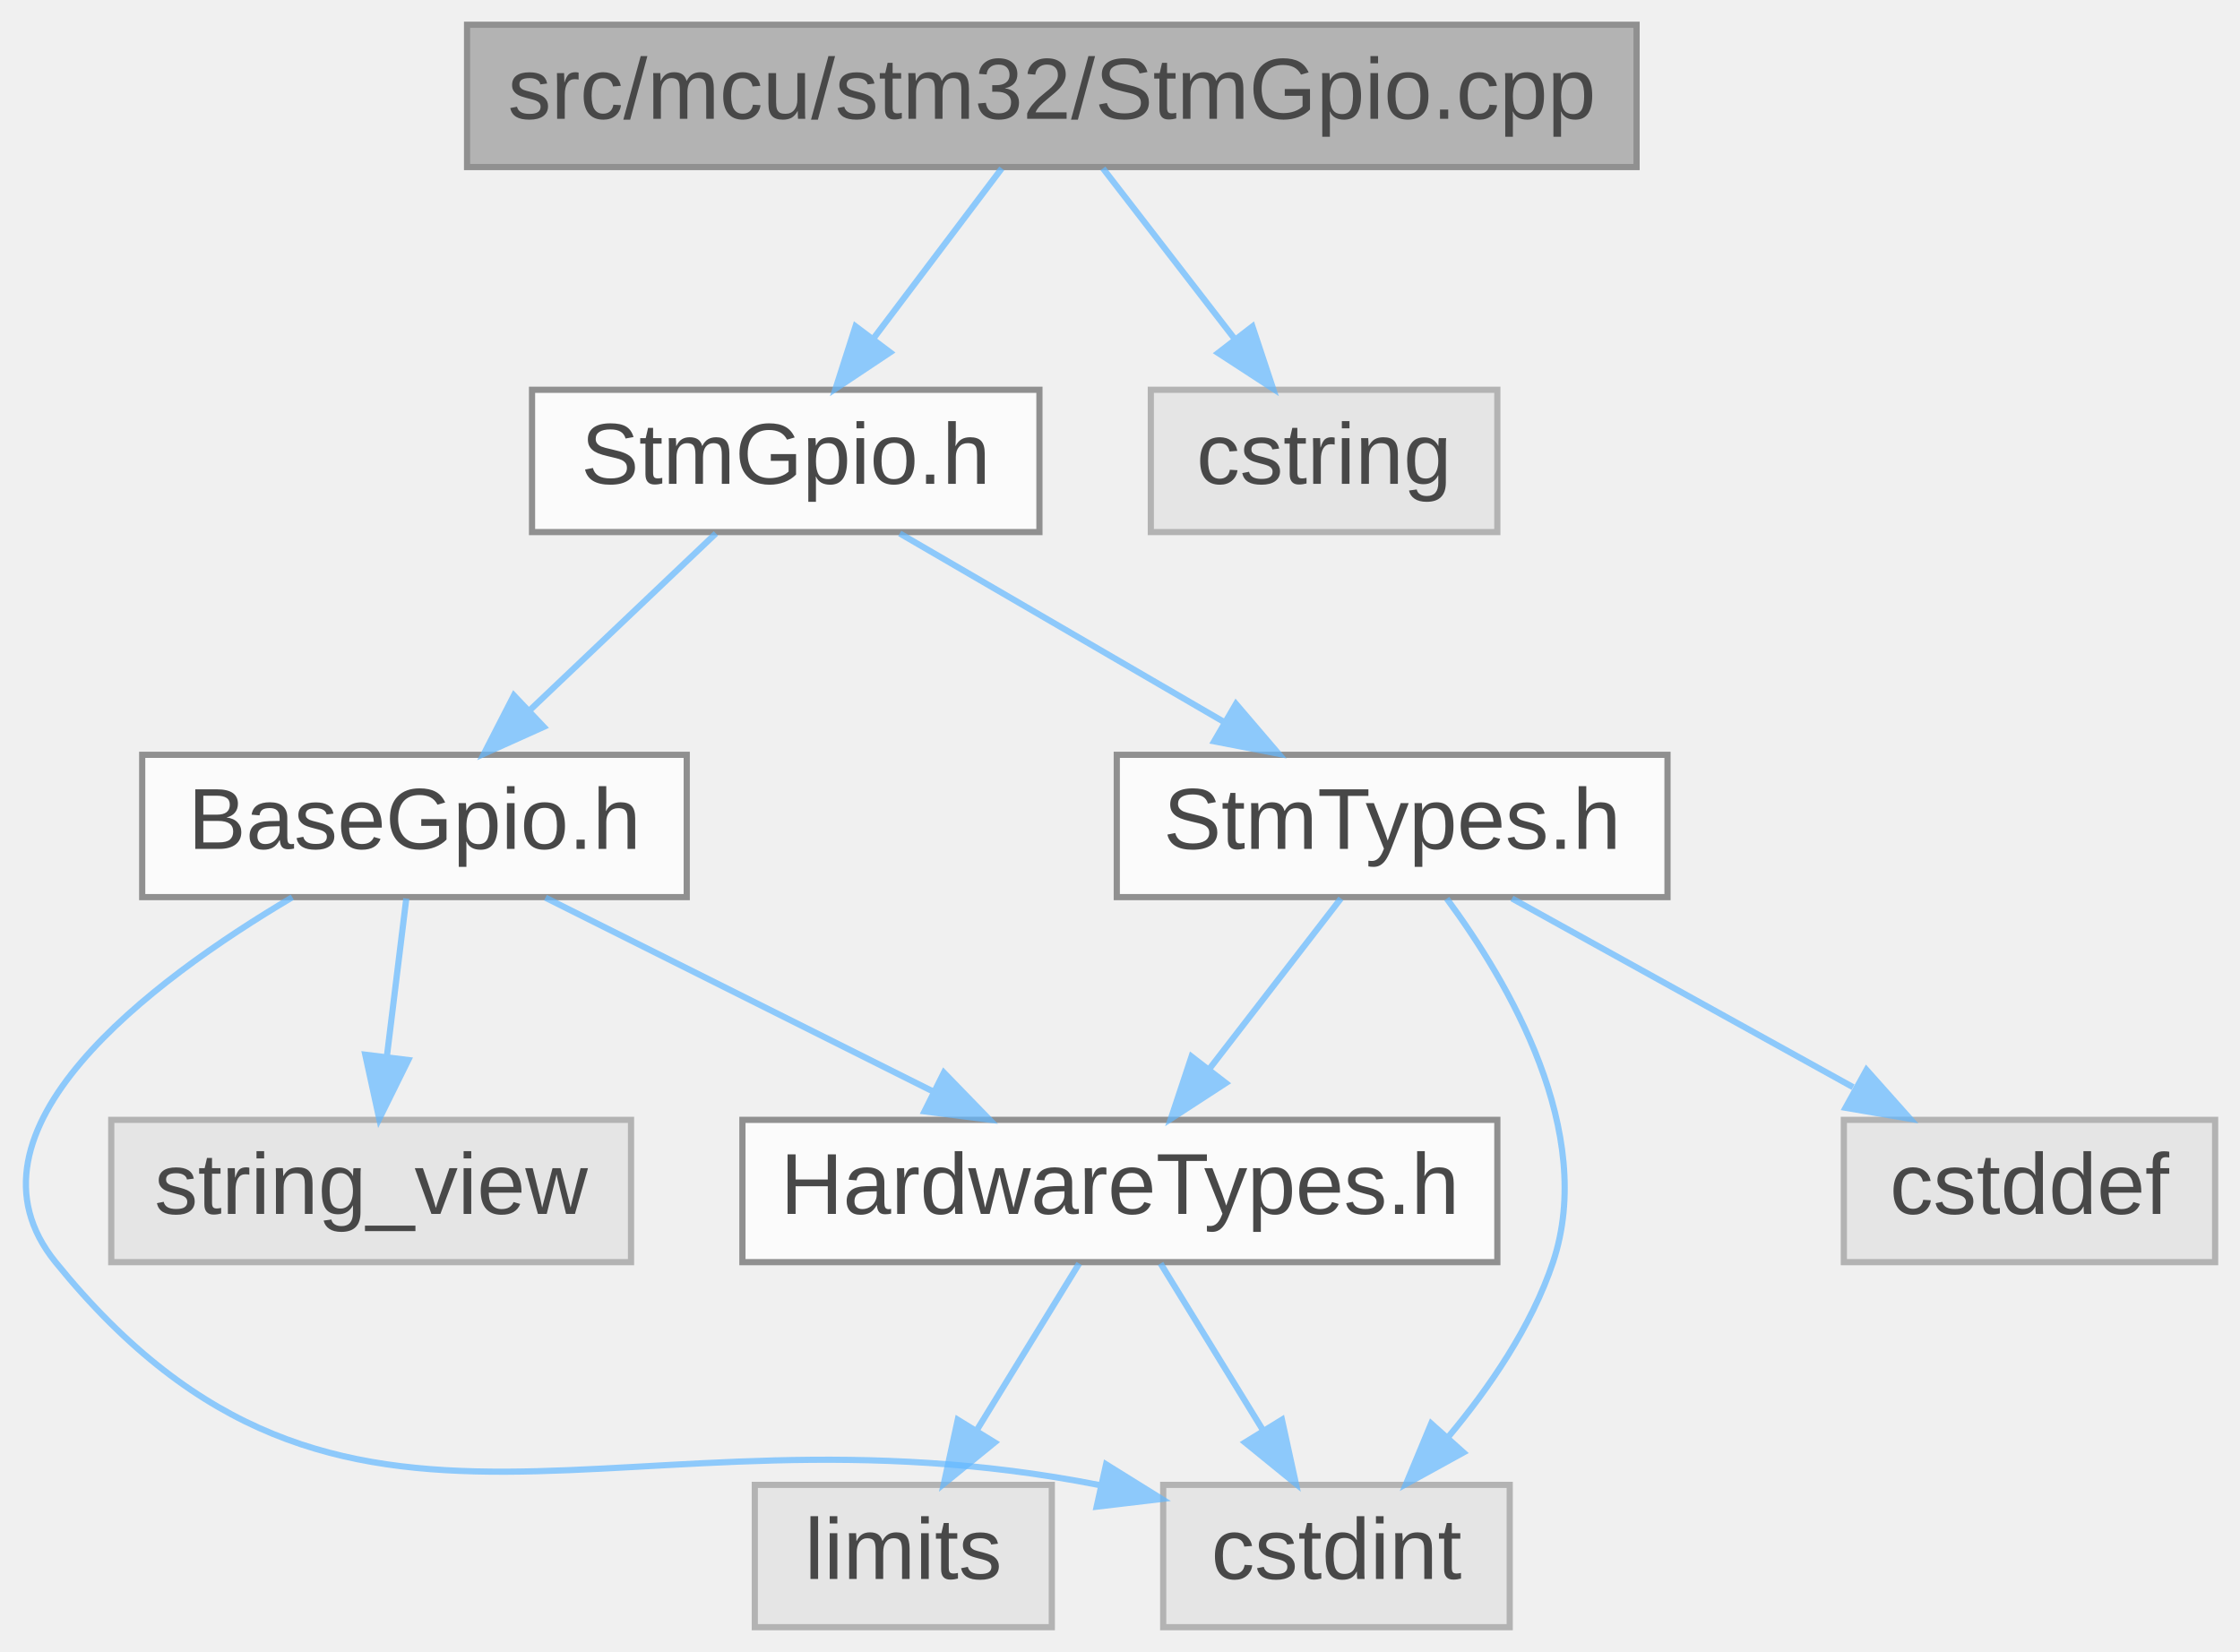
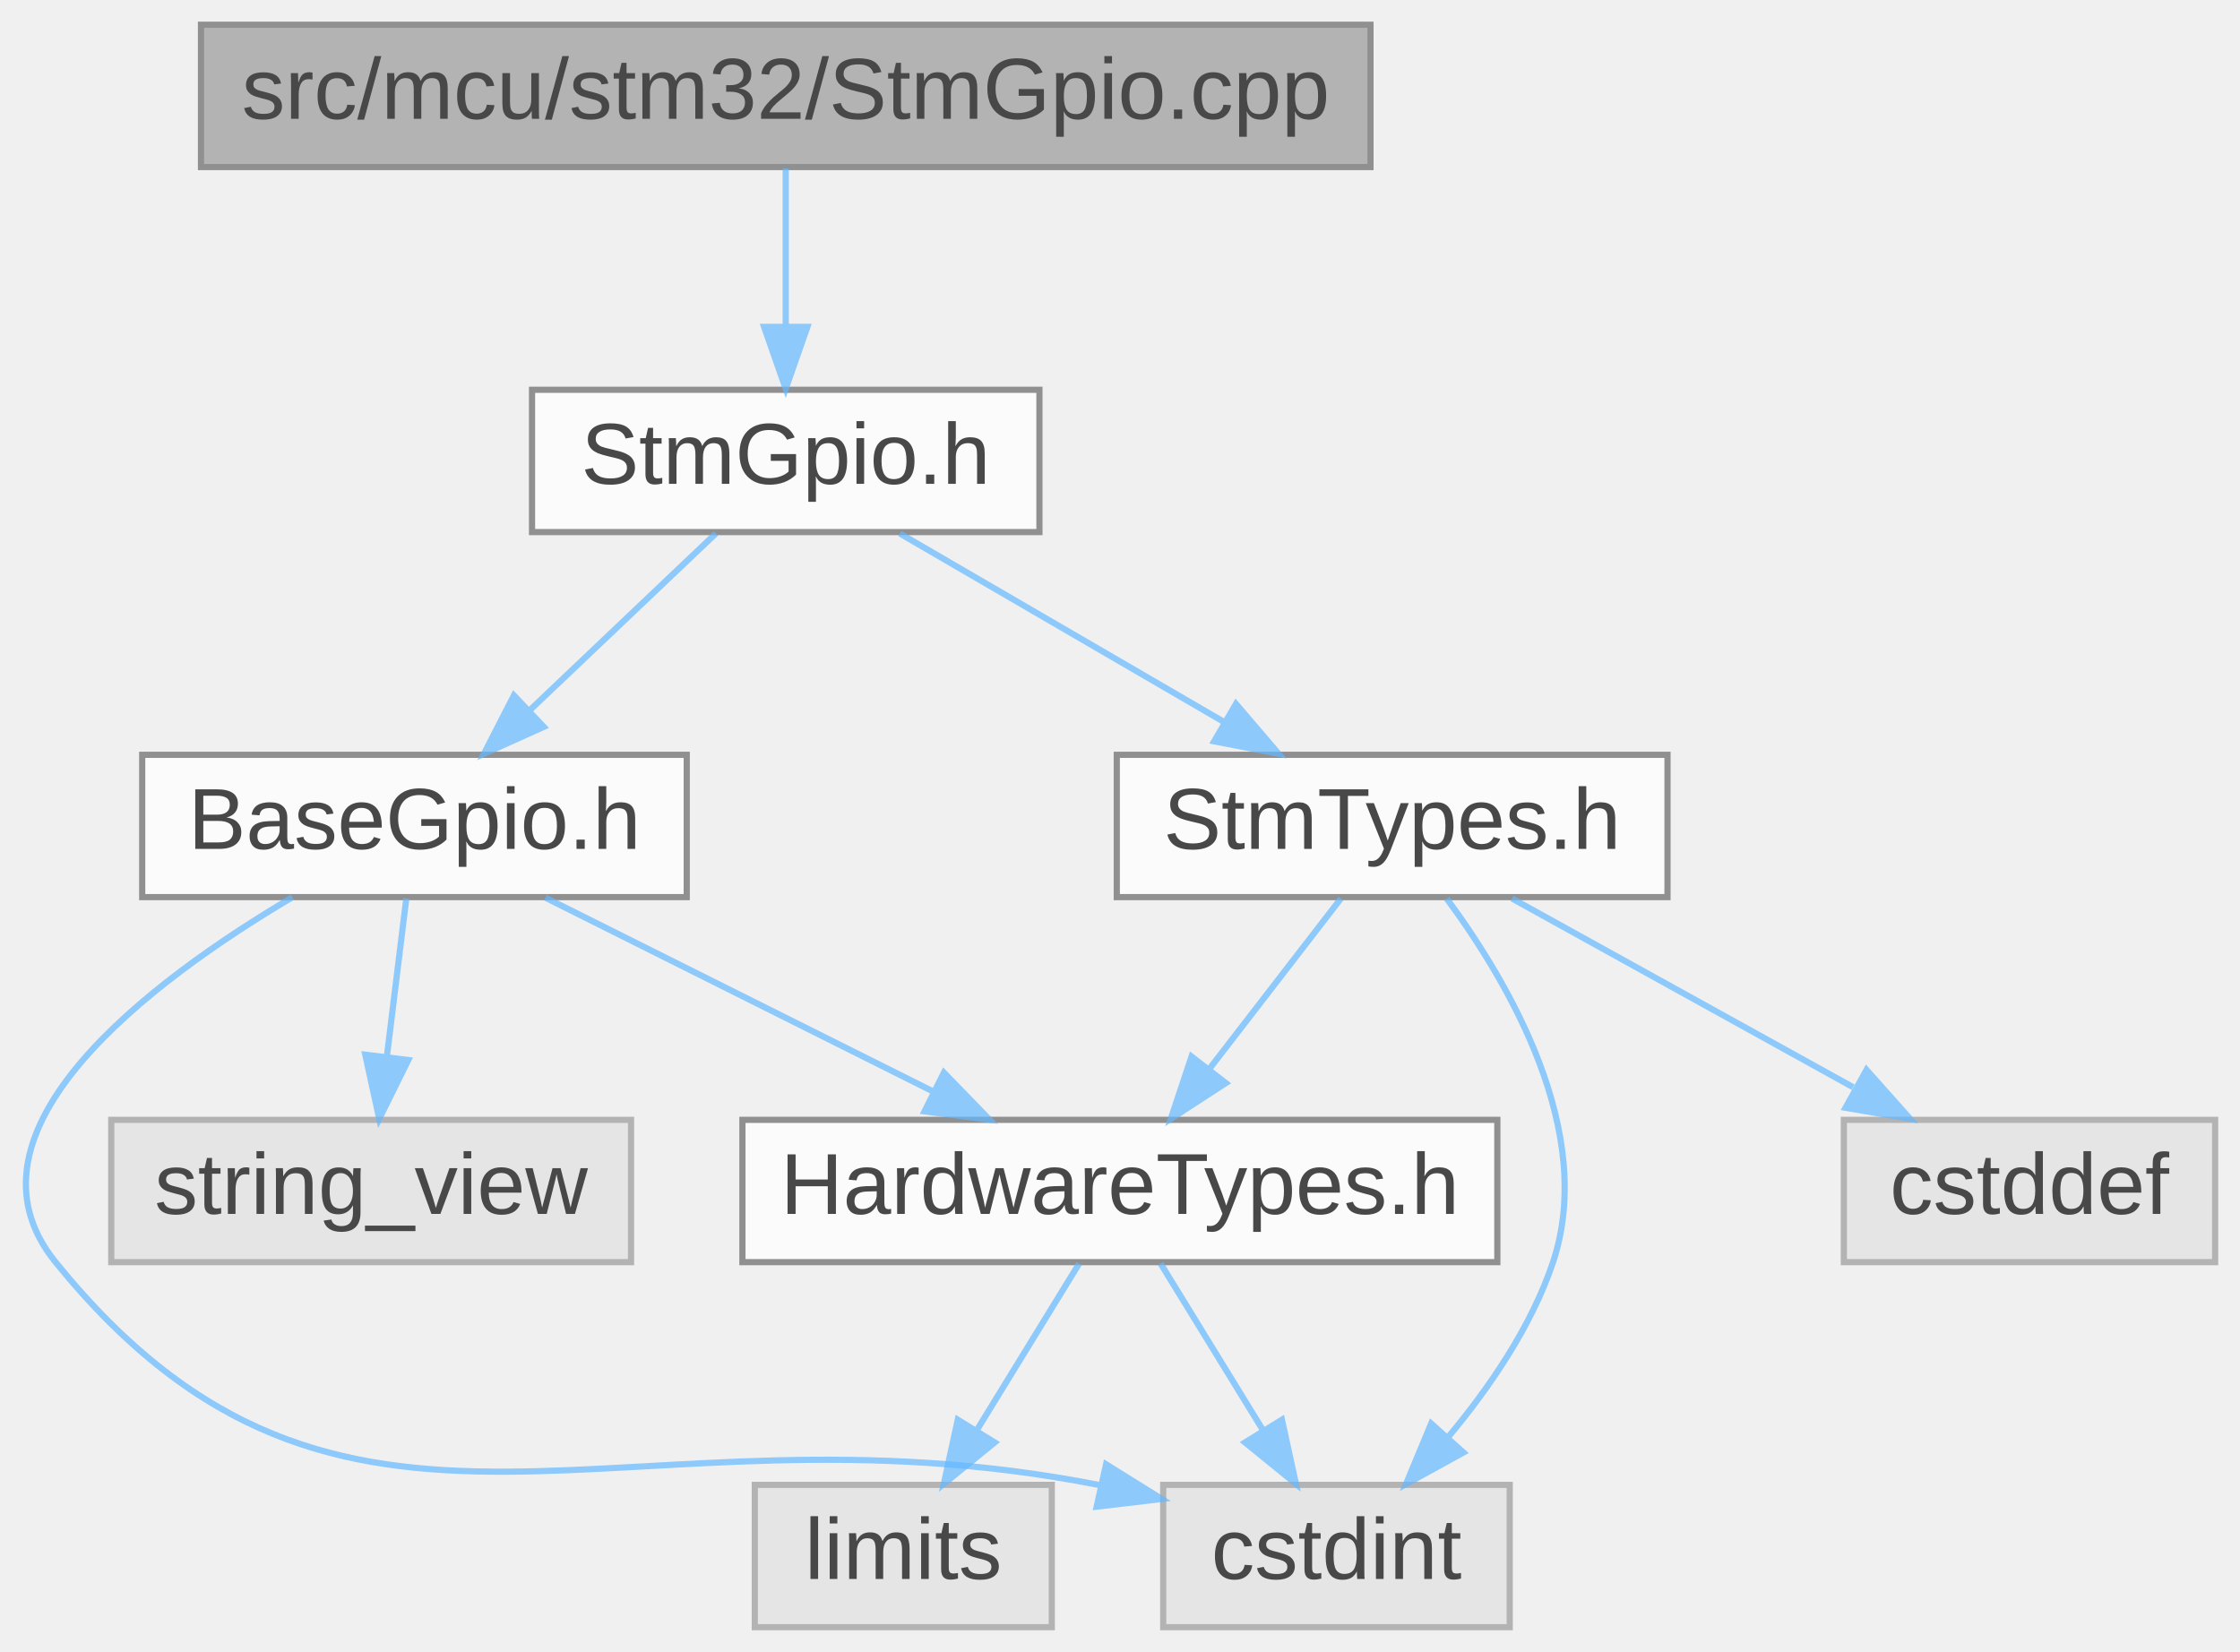
<svg xmlns="http://www.w3.org/2000/svg" xmlns:xlink="http://www.w3.org/1999/xlink" width="362pt" height="267pt" viewBox="0.00 0.00 361.96 267.00">
  <svg id="main" version="1.1" xml:space="preserve">
    <style type="text/css">
.node, .edge {opacity: 0.7;}
.node.selected, .edge.selected {opacity: 1;}
.edge:hover path { stroke: red; }
.edge:hover polygon { stroke: red; fill: red; }
</style>
    <svg id="graph" class="graph">
      <g id="graph0" class="graph" transform="scale(1 1) rotate(0) translate(4 263)">
        <g id="Node000001" class="node">
          <g id="a_Node000001">
-             <a xlink:title="STM32 GPIO wrapper implementation — full STM32 HAL integration.">
-               <polygon fill="#999999" stroke="#666666" points="260.46,-259 71.46,-259 71.46,-236 260.46,-236 260.46,-259" />
-               <text text-anchor="middle" x="165.96" y="-243.8" font-family="Arial" font-size="14.00">src/mcu/stm32/StmGpio.cpp</text>
+             <a xlink:title="STM32 GPIO wrapper — HAL-backed BaseGpio implementation.">
+               <polygon fill="#999999" stroke="#666666" points="217.46,-259 28.46,-259 28.46,-236 217.46,-236 217.46,-259" />
+               <text text-anchor="middle" x="122.96" y="-243.8" font-family="Arial" font-size="14.00">src/mcu/stm32/StmGpio.cpp</text>
            </a>
          </g>
        </g>
        <g id="Node000002" class="node">
          <g id="a_Node000002">
            <a xlink:href="StmGpio_8h.html" target="_top" xlink:title="STM32 GPIO wrapper — full HAL integration with EXTI interrupt support.">
              <polygon fill="white" stroke="#666666" points="163.96,-200 81.96,-200 81.96,-177 163.96,-177 163.96,-200" />
              <text text-anchor="middle" x="122.96" y="-184.8" font-family="Arial" font-size="14.00">StmGpio.h</text>
            </a>
          </g>
        </g>
        <g id="edge1_Node000001_Node000002" class="edge">
          <g id="a_edge1_Node000001_Node000002">
            <a xlink:title=" ">
-               <path fill="none" stroke="#63b8ff" d="M157.87,-235.78C152.04,-228.06 144.03,-217.43 137.15,-208.31" />
-               <polygon fill="#63b8ff" stroke="#63b8ff" points="139.83,-206.05 131.01,-200.17 134.24,-210.26 139.83,-206.05" />
-             </a>
-           </g>
-         </g>
-         <g id="Node000010" class="node">
-           <g id="a_Node000010">
-             <a xlink:title=" ">
-               <polygon fill="#e0e0e0" stroke="#999999" points="237.96,-200 181.96,-200 181.96,-177 237.96,-177 237.96,-200" />
-               <text text-anchor="middle" x="209.96" y="-184.8" font-family="Arial" font-size="14.00">cstring</text>
-             </a>
-           </g>
-         </g>
-         <g id="edge12_Node000001_Node000010" class="edge">
-           <g id="a_edge12_Node000001_Node000010">
-             <a xlink:title=" ">
-               <path fill="none" stroke="#63b8ff" d="M174.23,-235.78C180.2,-228.06 188.4,-217.43 195.44,-208.31" />
-               <polygon fill="#63b8ff" stroke="#63b8ff" points="198.38,-210.23 201.72,-200.17 192.84,-205.95 198.38,-210.23" />
+               <path fill="none" stroke="#63b8ff" d="M122.96,-235.78C122.96,-228.61 122.96,-218.95 122.96,-210.31" />
+               <polygon fill="#63b8ff" stroke="#63b8ff" points="126.46,-210.17 122.96,-200.17 119.46,-210.17 126.46,-210.17" />
            </a>
          </g>
        </g>
        <g id="Node000003" class="node">
          <g id="a_Node000003">
            <a xlink:href="BaseGpio_8h.html" target="_top" xlink:title="Unified GPIO base class for all digital GPIO implementations.">
              <polygon fill="white" stroke="#666666" points="106.96,-141 18.96,-141 18.96,-118 106.96,-118 106.96,-141" />
              <text text-anchor="middle" x="62.96" y="-125.8" font-family="Arial" font-size="14.00">BaseGpio.h</text>
            </a>
          </g>
        </g>
        <g id="edge2_Node000002_Node000003" class="edge">
          <g id="a_edge2_Node000002_Node000003">
            <a xlink:title=" ">
              <path fill="none" stroke="#63b8ff" d="M111.67,-176.78C103.21,-168.74 91.44,-157.55 81.58,-148.19" />
              <polygon fill="#63b8ff" stroke="#63b8ff" points="83.85,-145.52 74.19,-141.17 79.03,-150.6 83.85,-145.52" />
            </a>
          </g>
        </g>
        <g id="Node000008" class="node">
          <g id="a_Node000008">
            <a xlink:href="StmTypes_8h.html" target="_top" xlink:title="STM32 platform-specific type definitions for hardware abstraction.">
              <polygon fill="white" stroke="#666666" points="265.46,-141 176.46,-141 176.46,-118 265.46,-118 265.46,-141" />
              <text text-anchor="middle" x="220.96" y="-125.8" font-family="Arial" font-size="14.00">StmTypes.h</text>
            </a>
          </g>
        </g>
        <g id="edge8_Node000002_Node000008" class="edge">
          <g id="a_edge8_Node000002_Node000008">
            <a xlink:title=" ">
              <path fill="none" stroke="#63b8ff" d="M141.39,-176.78C156.17,-168.18 177.14,-155.99 193.84,-146.28" />
              <polygon fill="#63b8ff" stroke="#63b8ff" points="195.72,-149.23 202.61,-141.17 192.2,-143.18 195.72,-149.23" />
            </a>
          </g>
        </g>
        <g id="Node000004" class="node">
          <g id="a_Node000004">
            <a xlink:href="HardwareTypes_8h.html" target="_top" xlink:title="Platform-agnostic hardware type definitions for the HardFOC system.">
              <polygon fill="white" stroke="#666666" points="237.96,-82 115.96,-82 115.96,-59 237.96,-59 237.96,-82" />
              <text text-anchor="middle" x="176.96" y="-66.8" font-family="Arial" font-size="14.00">HardwareTypes.h</text>
            </a>
          </g>
        </g>
        <g id="edge3_Node000003_Node000004" class="edge">
          <g id="a_edge3_Node000003_Node000004">
            <a xlink:title=" ">
              <path fill="none" stroke="#63b8ff" d="M84.13,-117.91C101.73,-109.11 126.99,-96.49 146.71,-86.62" />
              <polygon fill="#63b8ff" stroke="#63b8ff" points="148.52,-89.63 155.9,-82.03 145.39,-83.37 148.52,-89.63" />
            </a>
          </g>
        </g>
        <g id="Node000005" class="node">
          <g id="a_Node000005">
            <a xlink:title=" ">
              <polygon fill="#e0e0e0" stroke="#999999" points="239.96,-23 183.96,-23 183.96,0 239.96,0 239.96,-23" />
              <text text-anchor="middle" x="211.96" y="-7.8" font-family="Arial" font-size="14.00">cstdint</text>
            </a>
          </g>
        </g>
        <g id="edge6_Node000003_Node000005" class="edge">
          <g id="a_edge6_Node000003_Node000005">
            <a xlink:title=" ">
              <path fill="none" stroke="#63b8ff" d="M43.22,-117.98C20.35,-104.44 -12.16,-80.12 4.96,-59 51.59,-1.46 96.18,-38.23 173.61,-22.98" />
              <polygon fill="#63b8ff" stroke="#63b8ff" points="174.73,-26.32 183.73,-20.72 173.21,-19.48 174.73,-26.32" />
            </a>
          </g>
        </g>
        <g id="Node000007" class="node">
          <g id="a_Node000007">
            <a xlink:title=" ">
              <polygon fill="#e0e0e0" stroke="#999999" points="97.96,-82 13.96,-82 13.96,-59 97.96,-59 97.96,-82" />
              <text text-anchor="middle" x="55.96" y="-66.8" font-family="Arial" font-size="14.00">string_view</text>
            </a>
          </g>
        </g>
        <g id="edge7_Node000003_Node000007" class="edge">
          <g id="a_edge7_Node000003_Node000007">
            <a xlink:title=" ">
              <path fill="none" stroke="#63b8ff" d="M61.64,-117.78C60.76,-110.61 59.58,-100.95 58.51,-92.31" />
              <polygon fill="#63b8ff" stroke="#63b8ff" points="61.96,-91.67 57.27,-82.17 55.01,-92.53 61.96,-91.67" />
            </a>
          </g>
        </g>
        <g id="edge4_Node000004_Node000005" class="edge">
          <g id="a_edge4_Node000004_Node000005">
            <a xlink:title=" ">
              <path fill="none" stroke="#63b8ff" d="M183.54,-58.78C188.19,-51.22 194.54,-40.87 200.06,-31.88" />
              <polygon fill="#63b8ff" stroke="#63b8ff" points="203.15,-33.53 205.41,-23.17 197.19,-29.86 203.15,-33.53" />
            </a>
          </g>
        </g>
        <g id="Node000006" class="node">
          <g id="a_Node000006">
            <a xlink:title=" ">
              <polygon fill="#e0e0e0" stroke="#999999" points="165.96,-23 117.96,-23 117.96,0 165.96,0 165.96,-23" />
              <text text-anchor="middle" x="141.96" y="-7.8" font-family="Arial" font-size="14.00">limits</text>
            </a>
          </g>
        </g>
        <g id="edge5_Node000004_Node000006" class="edge">
          <g id="a_edge5_Node000004_Node000006">
            <a xlink:title=" ">
              <path fill="none" stroke="#63b8ff" d="M170.38,-58.78C165.73,-51.22 159.38,-40.87 153.86,-31.88" />
              <polygon fill="#63b8ff" stroke="#63b8ff" points="156.73,-29.86 148.51,-23.17 150.76,-33.53 156.73,-29.86" />
            </a>
          </g>
        </g>
        <g id="edge9_Node000008_Node000004" class="edge">
          <g id="a_edge9_Node000008_Node000004">
            <a xlink:title=" ">
              <path fill="none" stroke="#63b8ff" d="M212.68,-117.78C206.72,-110.06 198.52,-99.43 191.48,-90.31" />
              <polygon fill="#63b8ff" stroke="#63b8ff" points="194.08,-87.95 185.2,-82.17 188.54,-92.23 194.08,-87.95" />
            </a>
          </g>
        </g>
        <g id="edge10_Node000008_Node000005" class="edge">
          <g id="a_edge10_Node000008_Node000005">
            <a xlink:title=" ">
              <path fill="none" stroke="#63b8ff" d="M229.79,-117.75C239.83,-104.16 253.98,-80.02 246.96,-59 243.49,-48.62 236.68,-38.69 229.99,-30.7" />
              <polygon fill="#63b8ff" stroke="#63b8ff" points="232.48,-28.24 223.2,-23.13 227.27,-32.91 232.48,-28.24" />
            </a>
          </g>
        </g>
        <g id="Node000009" class="node">
          <g id="a_Node000009">
            <a xlink:title=" ">
              <polygon fill="#e0e0e0" stroke="#999999" points="353.96,-82 293.96,-82 293.96,-59 353.96,-59 353.96,-82" />
              <text text-anchor="middle" x="323.96" y="-66.8" font-family="Arial" font-size="14.00">cstddef</text>
            </a>
          </g>
        </g>
        <g id="edge11_Node000008_Node000009" class="edge">
          <g id="a_edge11_Node000008_Node000009">
            <a xlink:title=" ">
              <path fill="none" stroke="#63b8ff" d="M240.33,-117.78C255.87,-109.18 277.9,-96.99 295.45,-87.28" />
              <polygon fill="#63b8ff" stroke="#63b8ff" points="297.62,-90.08 304.67,-82.17 294.23,-83.95 297.62,-90.08" />
            </a>
          </g>
        </g>
      </g>
    </svg>
  </svg>
  <style type="text/css">

[data-mouse-over-selected='false'] { opacity: 0.7; }
[data-mouse-over-selected='true']  { opacity: 1.0; }

</style>
</svg>
